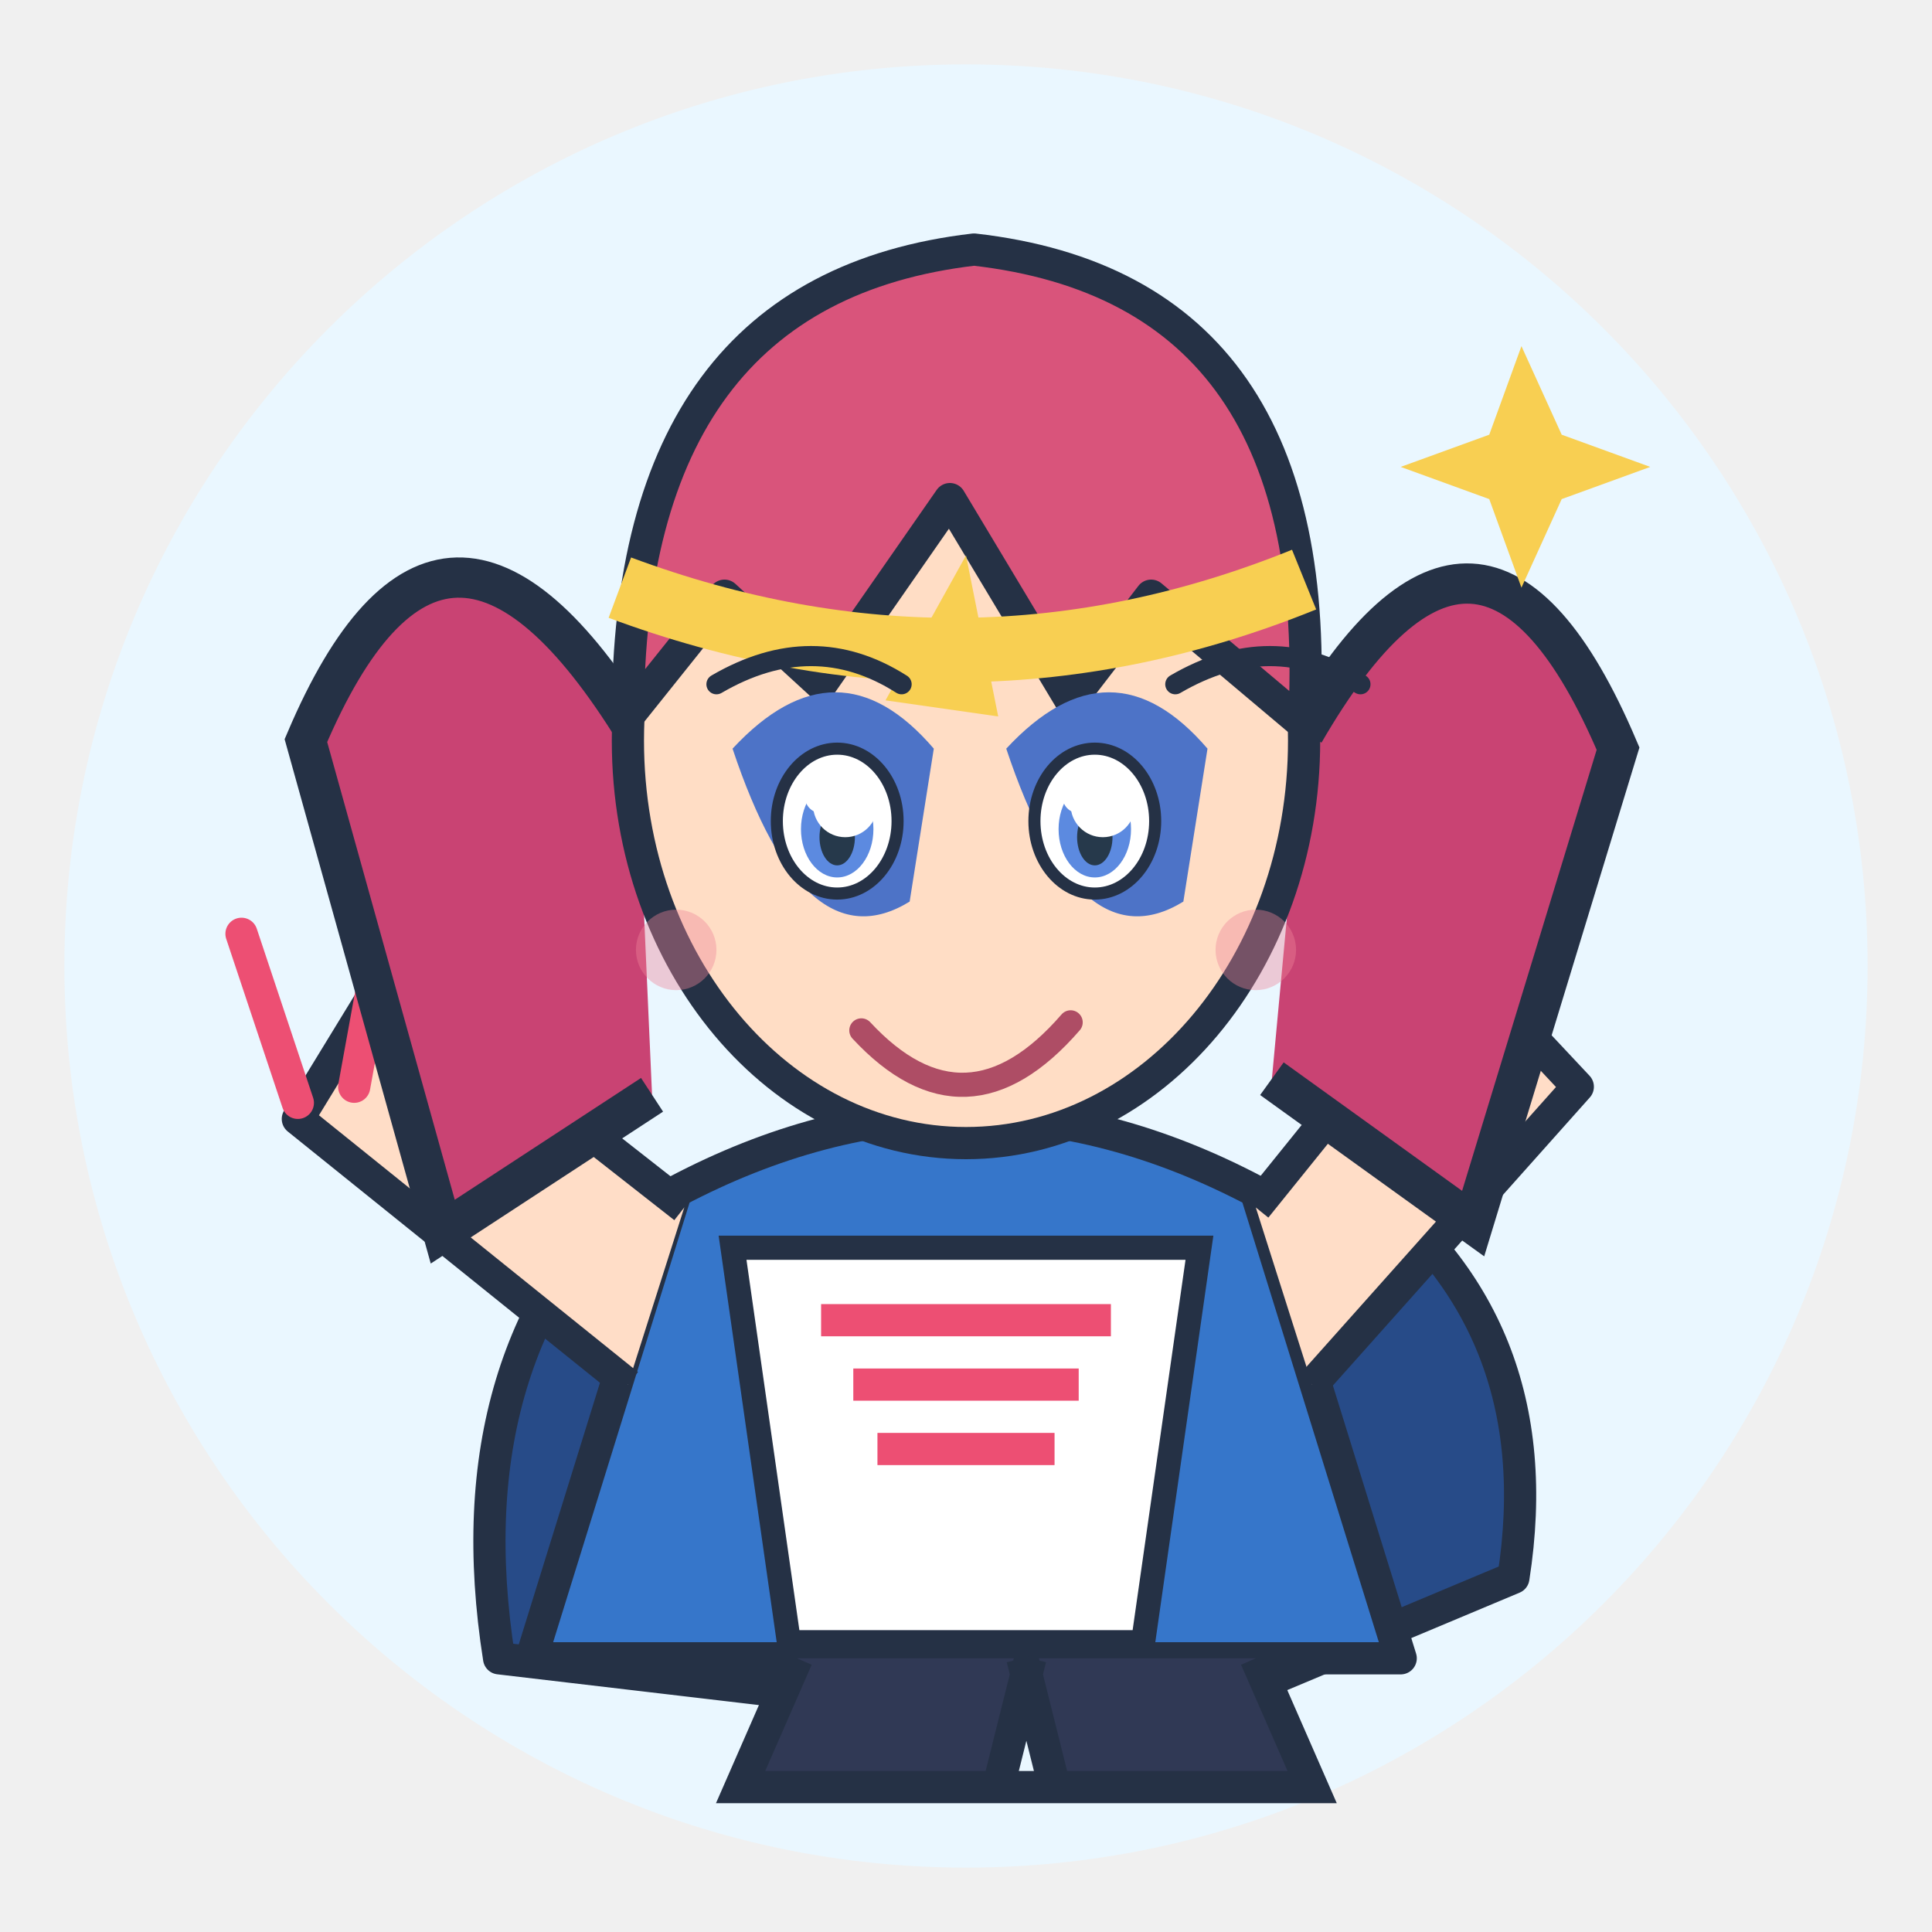
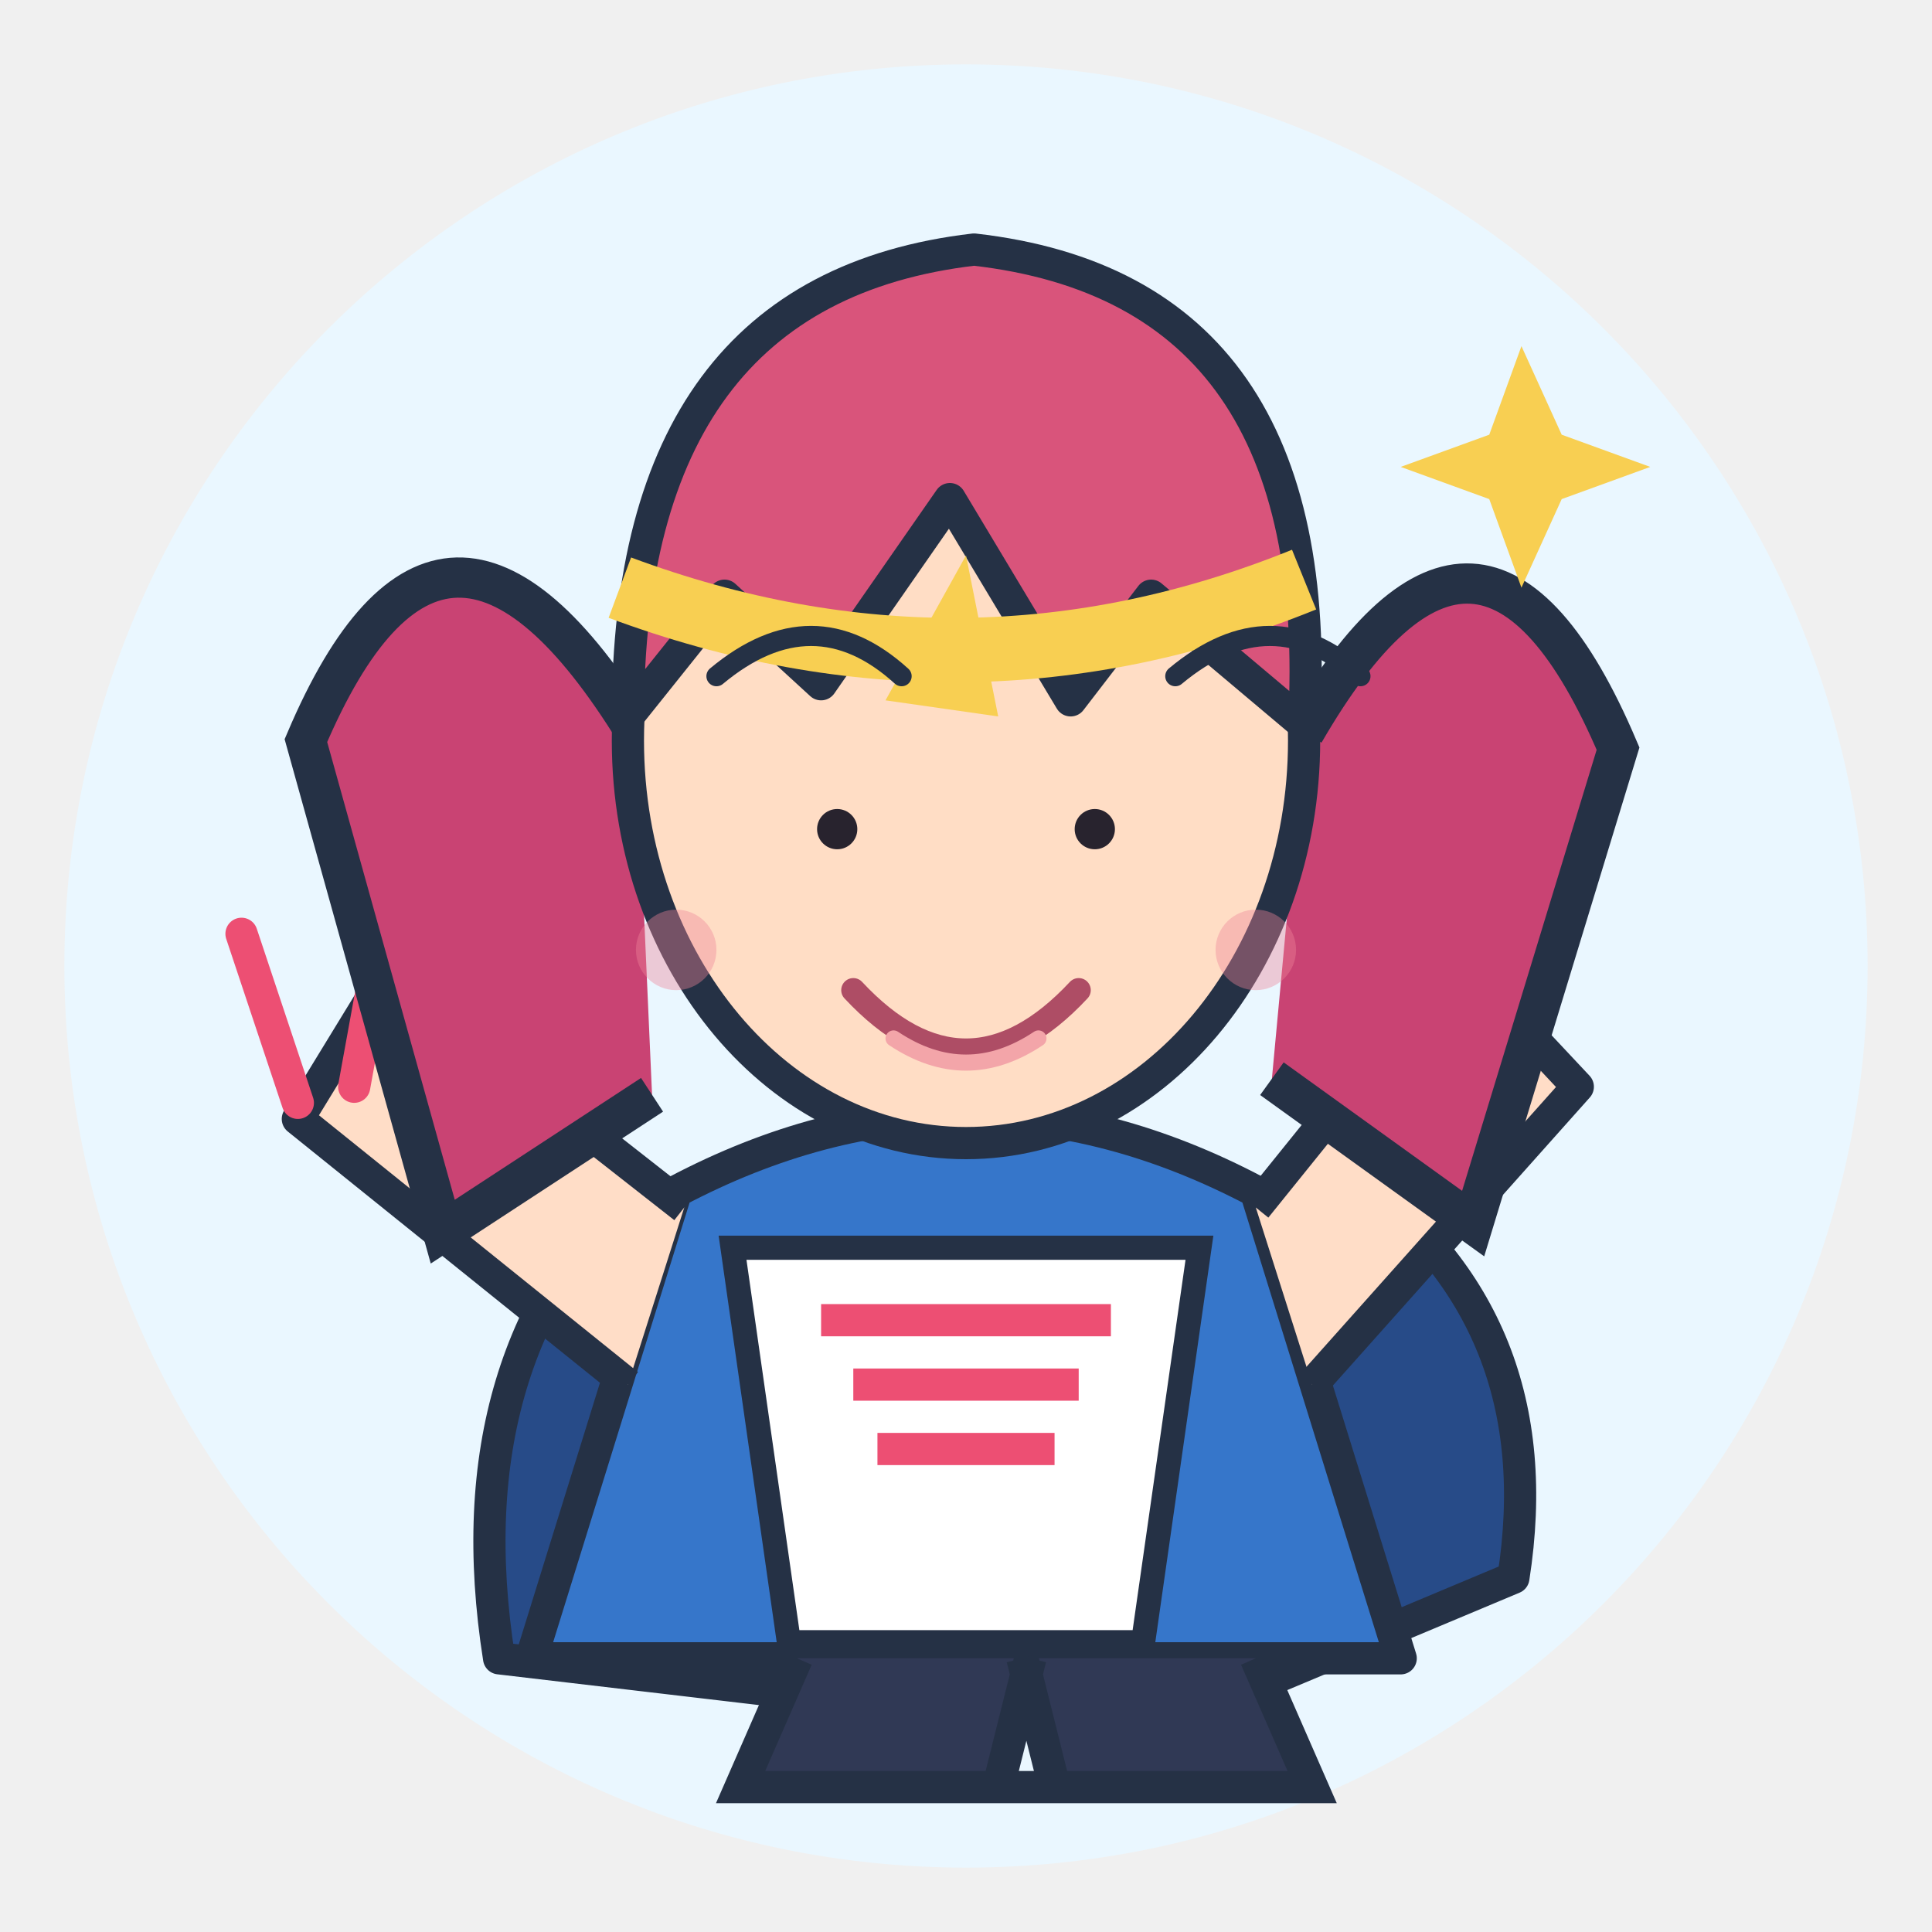
<svg xmlns="http://www.w3.org/2000/svg" viewBox="0 0 240 240" role="img" aria-label="Cheerful anime fan in a sporty jersey">
  <circle cx="120" cy="120" r="112" fill="#eaf7ff" />
  <path d="M80 146q-24 22-18 60l34 4 22-42m50-22q25 18 20 50l-31 13-22-43" fill="#274b88" stroke="#253145" stroke-width="4" stroke-linejoin="round" />
  <path d="M84 148q36-19 72 0l18 58H66z" fill="#3676ca" stroke="#253145" stroke-width="4" stroke-linejoin="round" />
  <path d="M91 155h58l-7 49H98z" fill="#fff" stroke="#253145" stroke-width="3" />
  <path d="M102 164h36m-32 8h28m-25 8h22" stroke="#ed4f73" stroke-width="4" />
  <path d="M85 150l-37-29-11 18 41 33m78-22 25-31 15 16-33 37" fill="#ffddc7" stroke="#253145" stroke-width="4" stroke-linejoin="round" />
  <path d="M37 137l-7-21m14 19 4-22" stroke="#ed4f73" stroke-width="4" stroke-linecap="round" />
  <path d="M79 91q-24-39-41 1l17 61 26-17m81-45q22-38 39 2l-18 59-25-18" fill="#c94373" stroke="#253145" stroke-width="5" />
  <ellipse cx="120" cy="92" rx="42" ry="50" fill="#ffddc5" stroke="#253145" stroke-width="4" />
  <path d="M78 89q0-53 43-58 44 5 41 59l-19-16-10 13-15-25-16 23-12-11-12 15z" fill="#d9547b" stroke="#253145" stroke-width="4" stroke-linejoin="round" />
  <path d="M77 73q43 16 85-1" fill="none" stroke="#f8cf52" stroke-width="8" />
  <path d="M120 69l-10 18 14 2" fill="#f8cf52" />
-   <path d="M91 93q13-14 25 0l-3 19q-13 8-22-19m34 0q13-14 25 0l-3 19q-13 8-22-19" fill="#4d73c7" />
-   <path d="M89 85q12-7 23 0m34 0q12-7 23 0" fill="none" stroke="#253145" stroke-width="2.5" stroke-linecap="round" />
-   <ellipse cx="104" cy="102" rx="7.5" ry="9" fill="#fff" stroke="#253145" stroke-width="1.5" />
-   <ellipse cx="136" cy="102" rx="7.5" ry="9" fill="#fff" stroke="#253145" stroke-width="1.5" />
-   <ellipse cx="104" cy="103" rx="4.5" ry="6" fill="#5c8ae0" />
-   <ellipse cx="136" cy="103" rx="4.5" ry="6" fill="#5c8ae0" />
-   <ellipse cx="104" cy="104" rx="2.2" ry="3.5" fill="#26394b" />
-   <ellipse cx="136" cy="104" rx="2.2" ry="3.5" fill="#26394b" />
-   <circle cx="102" cy="99" r="2" fill="#fff" />
-   <circle cx="134" cy="99" r="2" fill="#fff" />
+   <path d="M89 84q12-10 23 0m34 0q12-10 23 0" fill="none" stroke="#253145" stroke-width="2.5" stroke-linecap="round" />
+   <circle cx="104" cy="103" r="2.5" fill="#28232e" />
+   <circle cx="136" cy="103" r="2.5" fill="#28232e" />
  <circle cx="84" cy="118" r="5" fill="#ee8599" opacity=".4" />
  <circle cx="156" cy="118" r="5" fill="#ee8599" opacity=".4" />
-   <circle cx="105" cy="100" r="4" fill="#fff" />
-   <circle cx="137" cy="100" r="4" fill="#fff" />
-   <path d="M107 128q13 14 26-1" fill="none" stroke="#ae4d65" stroke-width="3" stroke-linecap="round" />
+   <path d="M106 123q14 15 28 0" fill="none" stroke="#ae4d65" stroke-width="3" stroke-linecap="round" />
+   <path d="M111 129q9 6 18 0" fill="none" stroke="#f3a5a9" stroke-width="2" stroke-linecap="round" />
  <path d="M99 206l-7 16h39l-4-16m29 0 7 16h-39l4-16" fill="#303955" stroke="#253145" stroke-width="4" />
  <path d="M185 54l4-11 5 11 11 4-11 4-5 11-4-11-11-4z" fill="#f8cf52" />
</svg>
